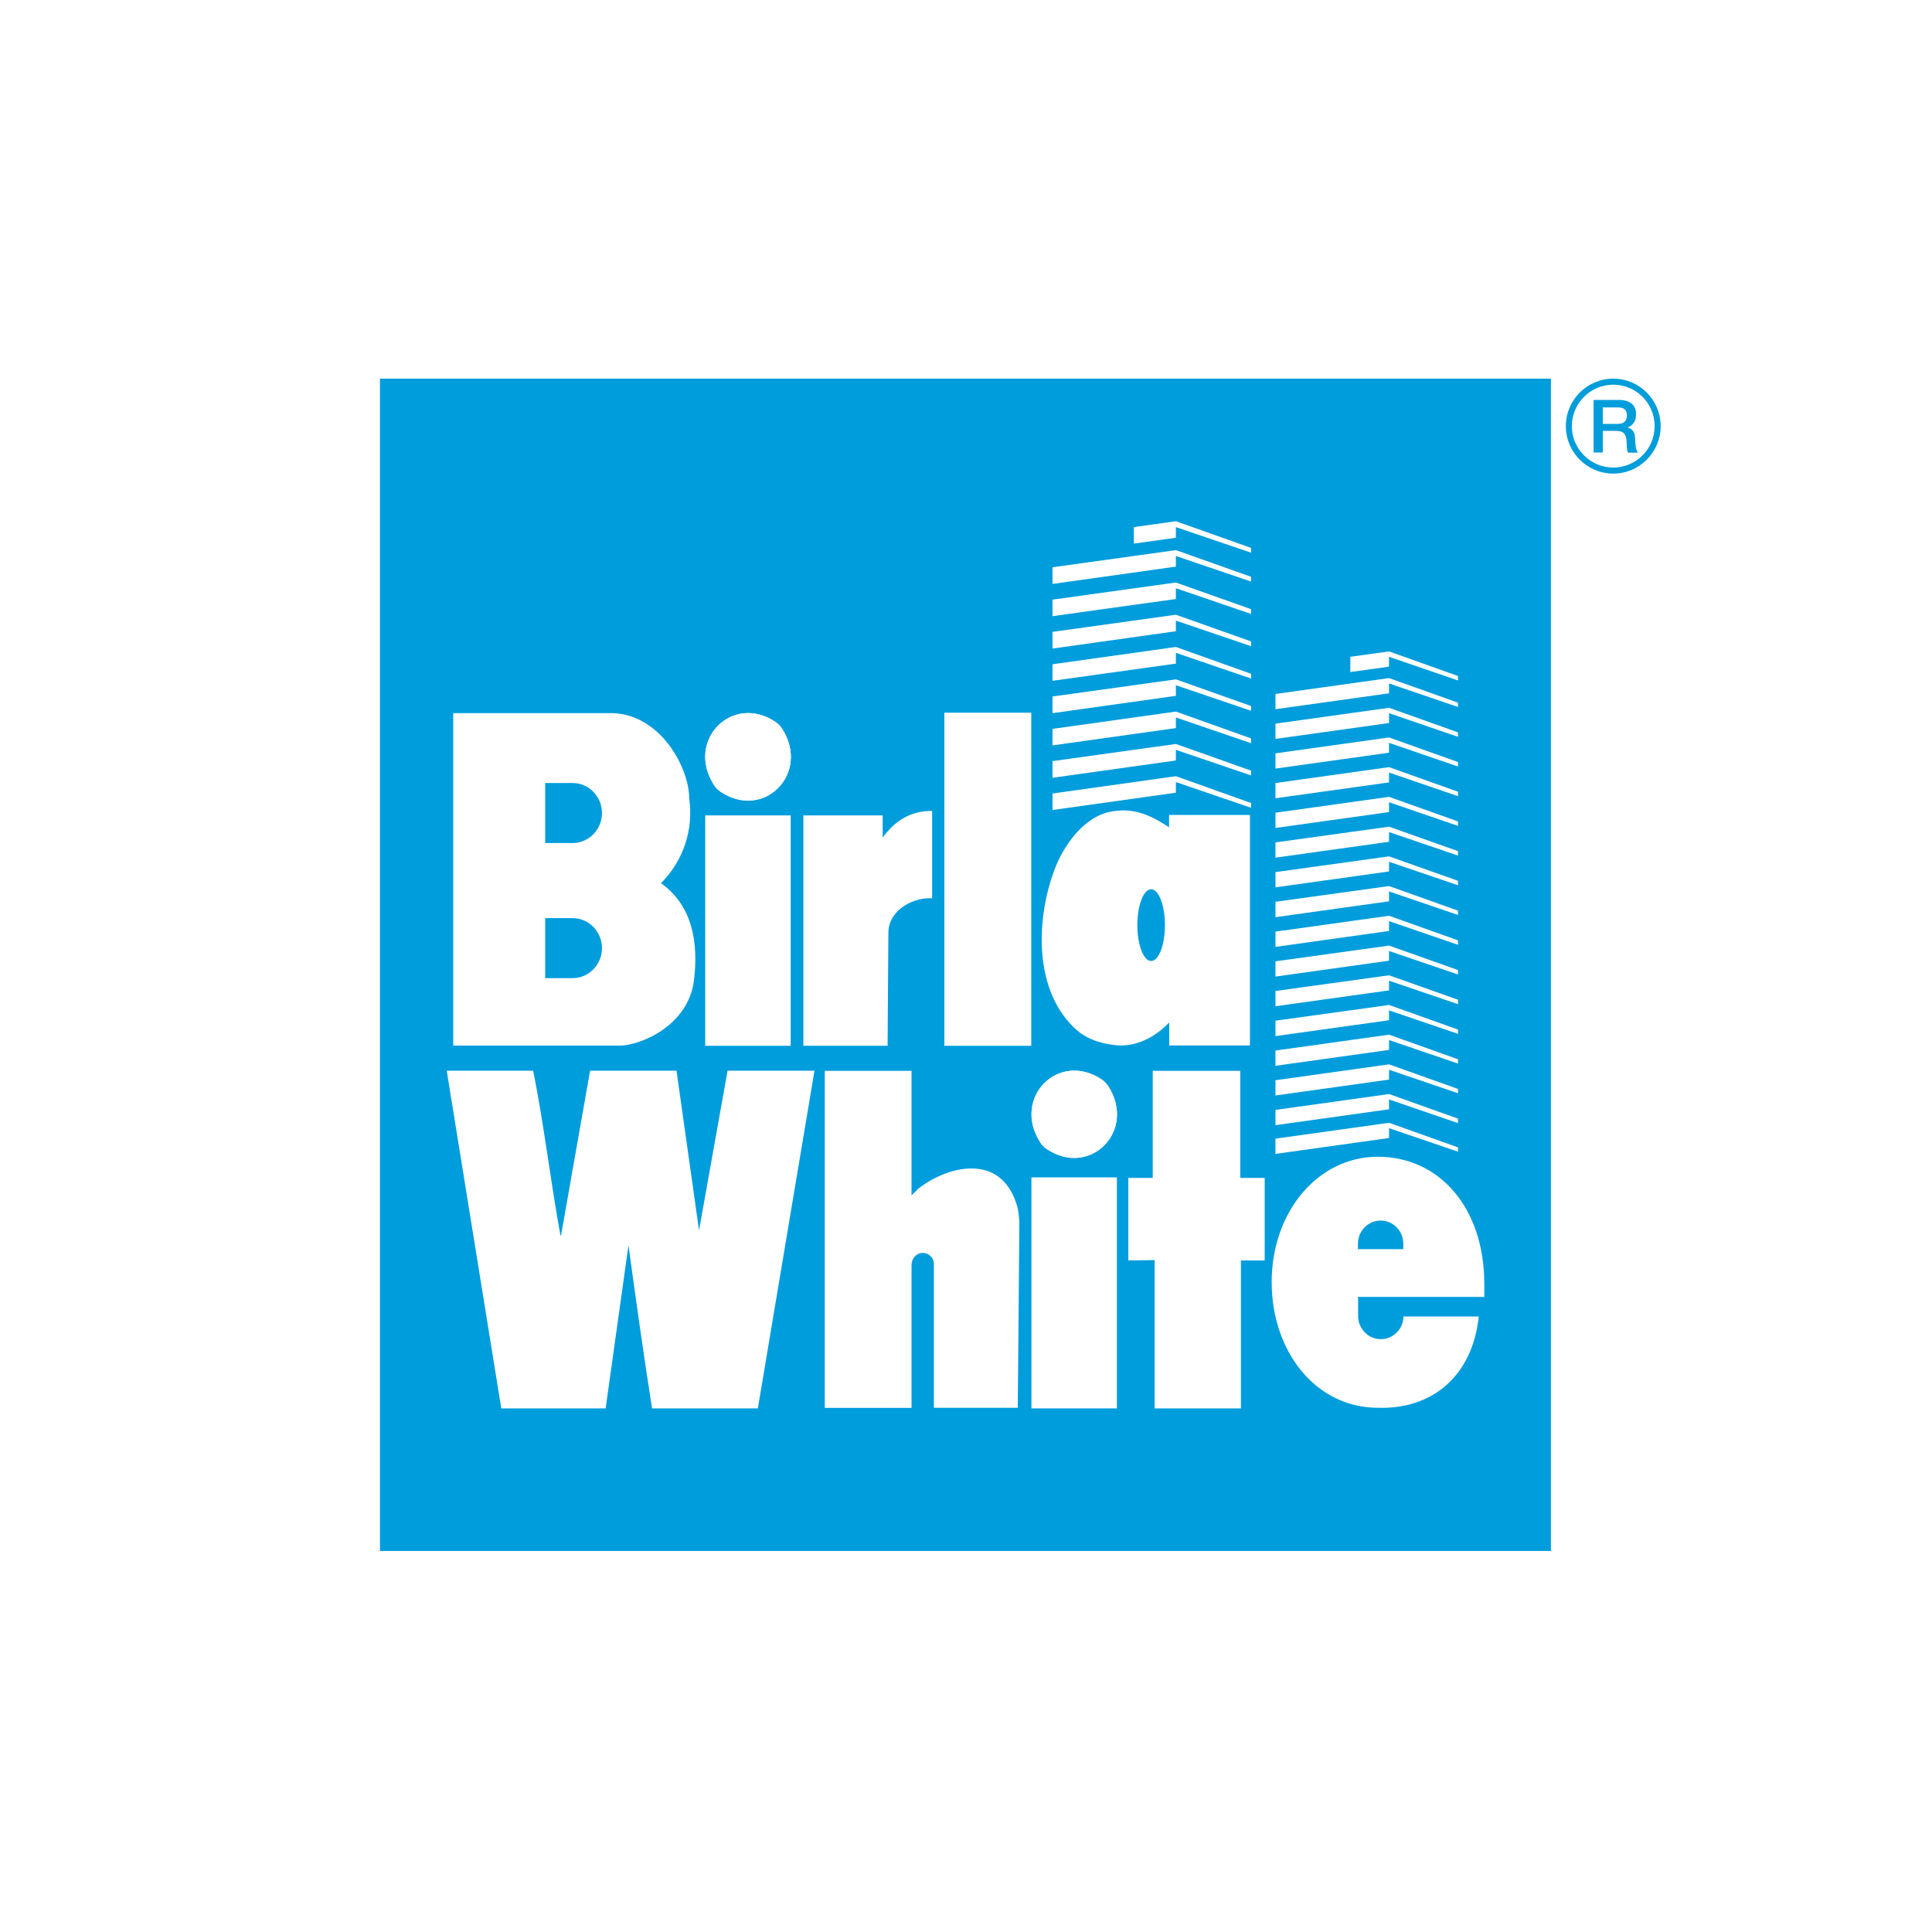
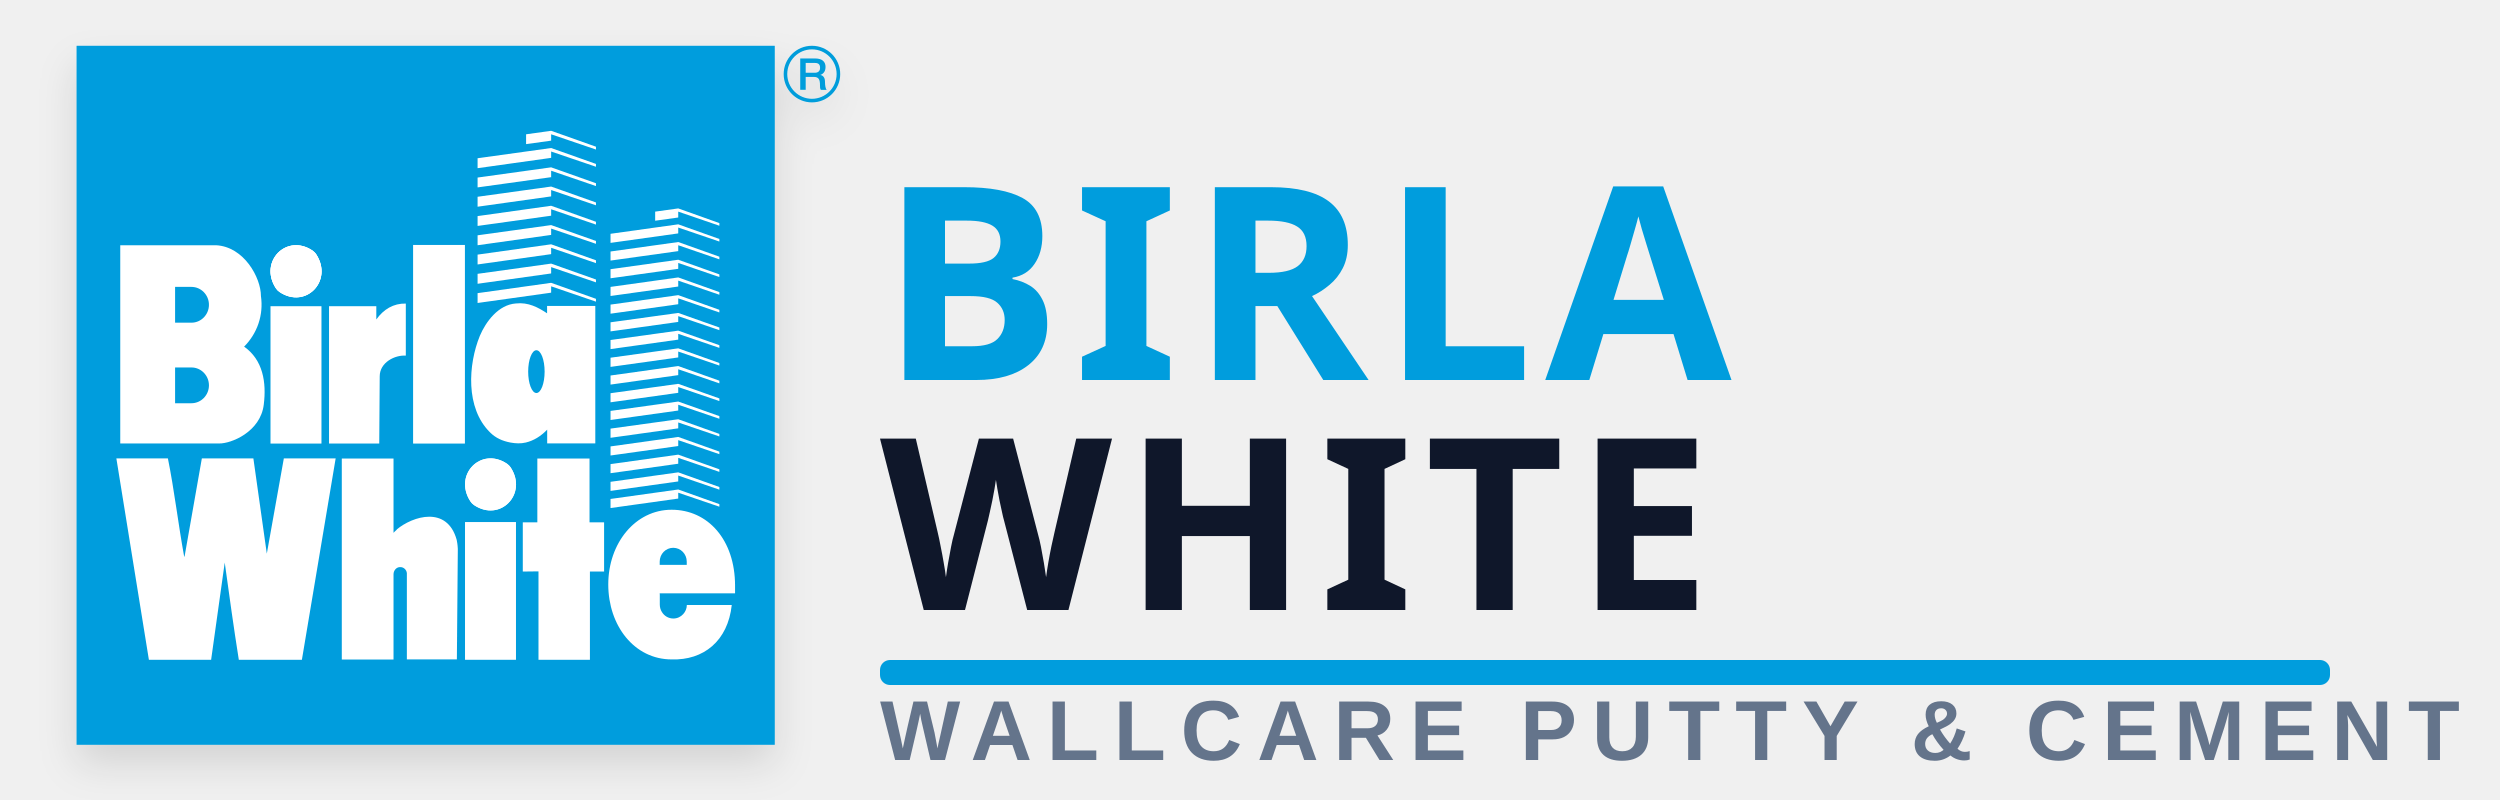
- <svg xmlns="http://www.w3.org/2000/svg" width="120" height="120" viewBox="0 0 120 120" fill="none">
-   <g clip-path="url(#clip0_89_1044)">
-     <path d="M120 0H0V120H120V0Z" fill="white" />
+ <svg xmlns="http://www.w3.org/2000/svg" viewBox="0 0 250 80" width="100%" height="100%">
+   <defs>
+     <filter id="bShadow" x="-5%" y="-5%" width="115%" height="120%">
+       <feDropShadow dx="0" dy="2" stdDeviation="2" flood-opacity="0.12" />
+     </filter>
+   </defs>
+   <g transform="translate(-15, -18) scale(0.96)" filter="url(#bShadow)">
    <path d="M96.331 23.519H23.6V96.333H96.331V23.519Z" fill="#009DDD" />
    <path d="M64.053 44.267H58.656V64.955H64.053V44.267Z" fill="white" />
    <path fill-rule="evenodd" clip-rule="evenodd" d="M54.815 52.037C55.583 50.962 56.617 50.341 57.897 50.371V55.794C56.794 55.715 55.179 56.475 55.179 57.954L55.13 64.955H49.899V50.647H54.824V52.037H54.815Z" fill="white" />
    <path fill-rule="evenodd" clip-rule="evenodd" d="M37.626 87.478H31.135L27.747 66.503H33.115C33.775 69.758 34.189 73.337 34.809 76.729H34.849L36.651 66.503H42.019L43.418 76.424L45.191 66.503H50.589L47.072 87.478H40.502C39.98 84.204 39.488 80.634 39.035 77.351L37.617 87.478H37.626Z" fill="white" />
    <path fill-rule="evenodd" clip-rule="evenodd" d="M77.035 66.513V73.16H78.552V78.287H77.075V87.478H71.717V78.268L70.082 78.287V73.16H71.598V66.513H77.035Z" fill="white" />
    <path d="M56.962 73.919C56.873 73.988 56.794 74.077 56.706 74.156L56.617 74.254V66.513H51.229V87.448H56.617V78.573C56.617 78.199 56.883 77.854 57.247 77.824C57.631 77.784 57.966 78.07 58.006 78.445C58.006 78.445 58.006 78.455 58.006 78.465V87.439H63.216L63.315 75.931C63.295 75.477 63.226 75.112 63.197 74.984C62.202 71.404 58.636 72.499 56.942 73.909L56.962 73.919Z" fill="white" />
    <path fill-rule="evenodd" clip-rule="evenodd" d="M65.373 49.286L73.036 48.211L77.705 49.878V50.173L73.036 48.576V49.237L65.373 50.311V49.286Z" fill="white" />
    <path fill-rule="evenodd" clip-rule="evenodd" d="M65.373 47.274L73.036 46.209L77.705 47.866V48.162L73.036 46.574V47.235L65.373 48.31V47.274Z" fill="white" />
    <path fill-rule="evenodd" clip-rule="evenodd" d="M65.373 45.272L73.036 44.197L77.705 45.864V46.16L73.036 44.562V45.223L65.373 46.298V45.272Z" fill="white" />
    <path fill-rule="evenodd" clip-rule="evenodd" d="M65.373 43.261L73.036 42.196L77.705 43.852V44.148L73.036 42.561V43.221L65.373 44.296V43.261Z" fill="white" />
    <path fill-rule="evenodd" clip-rule="evenodd" d="M65.373 41.259L73.036 40.184L77.705 41.851V42.146L73.036 40.549V41.219L65.373 42.285V41.259Z" fill="white" />
    <path fill-rule="evenodd" clip-rule="evenodd" d="M65.373 39.247L73.036 38.182L77.705 39.839V40.135L73.036 38.547V39.208L65.373 40.283V39.247Z" fill="white" />
    <path fill-rule="evenodd" clip-rule="evenodd" d="M65.373 37.245L73.036 36.181L77.705 37.837V38.133L73.036 36.535V37.206L65.373 38.271V37.245Z" fill="white" />
    <path fill-rule="evenodd" clip-rule="evenodd" d="M65.373 35.234L73.036 34.169L77.705 35.825V36.121L73.036 34.534V35.194L65.373 36.269V35.234Z" fill="white" />
    <path fill-rule="evenodd" clip-rule="evenodd" d="M73.036 32.374L70.426 32.739V33.764L73.036 33.4V32.739L77.705 34.327V34.031L73.036 32.374Z" fill="white" />
    <path fill-rule="evenodd" clip-rule="evenodd" d="M79.222 56.011L86.275 55.035L90.559 56.563V56.83L86.275 55.37V55.982L79.222 56.968V56.011Z" fill="white" />
    <path fill-rule="evenodd" clip-rule="evenodd" d="M79.222 54.167L86.275 53.191L90.559 54.709V54.986L86.275 53.526V54.128L79.222 55.114V54.167Z" fill="white" />
    <path fill-rule="evenodd" clip-rule="evenodd" d="M79.222 52.323L86.275 51.347L90.559 52.865V53.142L86.275 51.682V52.284L79.222 53.27V52.323Z" fill="white" />
    <path fill-rule="evenodd" clip-rule="evenodd" d="M79.222 50.479L86.275 49.493L90.559 51.022V51.298L86.275 49.828V50.44L79.222 51.426V50.479Z" fill="white" />
    <path fill-rule="evenodd" clip-rule="evenodd" d="M79.222 48.635L86.275 47.649L90.559 49.177V49.453L86.275 47.984V48.596L79.222 49.582V48.635Z" fill="white" />
    <path fill-rule="evenodd" clip-rule="evenodd" d="M79.222 46.791L86.275 45.805L90.559 47.333V47.609L86.275 46.14V46.752L79.222 47.738V46.791Z" fill="white" />
    <path fill-rule="evenodd" clip-rule="evenodd" d="M79.222 44.947L86.275 43.961L90.559 45.489V45.766L86.275 44.296V44.908L79.222 45.894V44.947Z" fill="white" />
    <path fill-rule="evenodd" clip-rule="evenodd" d="M79.222 43.103L86.275 42.117L90.559 43.645V43.912L86.275 42.452V43.063L79.222 44.05V43.103Z" fill="white" />
    <path fill-rule="evenodd" clip-rule="evenodd" d="M79.222 68.939L86.275 67.953L90.559 69.481V69.758L86.275 68.288V68.9L79.222 69.886V68.939Z" fill="white" />
    <path fill-rule="evenodd" clip-rule="evenodd" d="M79.222 70.724L86.275 69.738L90.559 71.266V71.533L86.275 70.073V70.684L79.222 71.671V70.724Z" fill="white" />
    <path fill-rule="evenodd" clip-rule="evenodd" d="M79.222 67.095L86.275 66.109L90.559 67.637V67.904L86.275 66.444V67.056L79.222 68.042V67.095Z" fill="white" />
    <path fill-rule="evenodd" clip-rule="evenodd" d="M79.222 65.251L86.275 64.265L90.559 65.793V66.06L86.275 64.6V65.212L79.222 66.198V65.251Z" fill="white" />
    <path fill-rule="evenodd" clip-rule="evenodd" d="M79.222 63.397L86.275 62.421L90.559 63.949V64.216L86.275 62.756V63.368L79.222 64.354V63.397Z" fill="white" />
    <path fill-rule="evenodd" clip-rule="evenodd" d="M79.222 61.553L86.275 60.577L90.559 62.096V62.372L86.275 60.912V61.514L79.222 62.5V61.553Z" fill="white" />
    <path fill-rule="evenodd" clip-rule="evenodd" d="M79.222 59.709L86.275 58.733L90.559 60.252V60.528L86.275 59.068V59.67L79.222 60.656V59.709Z" fill="white" />
    <path fill-rule="evenodd" clip-rule="evenodd" d="M79.222 57.865L86.275 56.879L90.559 58.407V58.684L86.275 57.214V57.826L79.222 58.812V57.865Z" fill="white" />
    <path fill-rule="evenodd" clip-rule="evenodd" d="M86.274 40.46L83.871 40.795V41.742L86.274 41.407V40.795L90.559 42.265V41.989L86.274 40.46Z" fill="white" />
    <path fill-rule="evenodd" clip-rule="evenodd" d="M48.57 45.272C50.353 48.033 47.447 50.992 44.748 49.177C44.59 49.069 44.453 48.931 44.354 48.773C42.571 46.012 45.477 43.054 48.176 44.868C48.333 44.977 48.471 45.115 48.57 45.272Z" fill="white" />
    <path d="M69.373 73.13H64.064V87.478H69.373V73.13Z" fill="white" />
    <path fill-rule="evenodd" clip-rule="evenodd" d="M68.831 67.46C70.614 70.221 67.708 73.179 65.009 71.365C64.852 71.257 64.714 71.118 64.615 70.961C62.833 68.2 65.738 65.241 68.437 67.056C68.595 67.164 68.723 67.302 68.831 67.46Z" fill="white" />
    <path fill-rule="evenodd" clip-rule="evenodd" d="M68.831 67.46C70.614 70.221 67.708 73.179 65.009 71.365C64.852 71.257 64.714 71.118 64.615 70.961C62.833 68.2 65.738 65.241 68.437 67.056C68.595 67.164 68.723 67.302 68.831 67.46Z" fill="white" />
    <path d="M49.111 50.647H43.802V64.955H49.111V50.647Z" fill="white" />
    <path fill-rule="evenodd" clip-rule="evenodd" d="M48.57 45.253C50.353 48.014 47.447 50.972 44.748 49.158C44.59 49.049 44.453 48.911 44.354 48.753C42.571 45.992 45.477 43.034 48.176 44.848C48.333 44.957 48.471 45.095 48.57 45.253Z" fill="white" />
    <path fill-rule="evenodd" clip-rule="evenodd" d="M48.57 45.253C50.353 48.014 47.447 50.972 44.748 49.158C44.59 49.049 44.453 48.911 44.354 48.753C42.571 45.992 45.477 43.034 48.176 44.848C48.333 44.957 48.471 45.095 48.57 45.253Z" fill="white" />
    <path fill-rule="evenodd" clip-rule="evenodd" d="M41.044 54.867C42.413 53.497 43.093 51.584 42.807 49.592C42.807 47.678 41.044 44.444 38.129 44.296H28.151V64.945C28.151 64.945 38.454 64.945 38.434 64.945C39.705 64.975 42.768 63.732 43.103 60.883C43.389 58.585 43.024 56.248 41.054 54.857L41.044 54.867ZM35.568 60.754H33.864V57.027H35.568C36.572 57.027 37.39 57.865 37.39 58.891C37.39 59.916 36.572 60.754 35.568 60.754ZM35.568 52.363H33.864V48.635H35.568C36.572 48.635 37.39 49.473 37.39 50.499C37.39 51.524 36.572 52.363 35.568 52.363Z" fill="white" />
    <path fill-rule="evenodd" clip-rule="evenodd" d="M72.613 50.627V51.386C71.677 50.765 70.643 50.213 69.362 50.361C67.54 50.489 66.23 52.264 65.609 53.733C64.388 56.721 64.102 61.257 66.663 63.782C67.245 64.373 67.963 64.689 68.791 64.847C69.323 64.945 69.865 64.975 70.396 64.847C71.224 64.65 71.972 64.186 72.623 63.506V64.936H77.636V50.617H72.623L72.613 50.627ZM71.5 59.689C71.027 59.689 70.643 58.693 70.643 57.461C70.643 56.228 71.027 55.232 71.5 55.232C71.972 55.232 72.356 56.228 72.356 57.461C72.356 58.693 71.972 59.689 71.5 59.689Z" fill="white" />
    <path fill-rule="evenodd" clip-rule="evenodd" d="M84.344 80.664V80.555H92.194V79.767C92.194 74.964 89.358 71.848 85.585 71.848C81.813 71.848 78.986 75.319 78.986 79.629C78.986 83.938 81.714 87.439 85.585 87.439C88.895 87.547 91.446 85.535 91.85 81.768H87.171C87.171 82.133 87.023 82.469 86.797 82.715C86.541 83.001 86.176 83.179 85.763 83.179C85.26 83.179 84.817 82.912 84.571 82.498C84.433 82.281 84.354 82.015 84.354 81.729V81.009V80.644L84.344 80.664ZM84.344 77.252C84.344 76.453 84.975 75.812 85.753 75.812C86.531 75.812 87.161 76.453 87.161 77.252V77.587H84.344V77.252Z" fill="white" />
    <path d="M100.202 29.416C98.577 29.416 97.257 28.094 97.257 26.467C97.257 24.84 98.577 23.519 100.202 23.519C101.827 23.519 103.147 24.84 103.147 26.467C103.147 28.094 101.827 29.416 100.202 29.416ZM100.202 23.893C98.784 23.893 97.631 25.047 97.631 26.467C97.631 27.887 98.784 29.041 100.202 29.041C101.62 29.041 102.773 27.887 102.773 26.467C102.773 25.047 101.62 23.893 100.202 23.893Z" fill="#009DDB" />
    <path d="M98.981 24.84H100.537C101.256 24.84 101.62 25.166 101.62 25.728C101.62 26.359 101.187 26.517 101.078 26.556C101.275 26.586 101.561 26.743 101.561 27.256C101.561 27.641 101.62 27.986 101.738 28.114H101.128C101.039 27.976 101.039 27.799 101.039 27.631C101.039 27.029 100.911 26.763 100.389 26.763H99.552V28.104H98.981V24.83V24.84ZM99.552 26.329H100.487C100.852 26.329 101.049 26.152 101.049 25.807C101.049 25.383 100.783 25.304 100.478 25.304H99.552V26.329Z" fill="#009DDB" />
  </g>
-   <defs>
-     <clipPath id="clip0_89_1044">
-       <rect width="120" height="120" fill="white" />
-     </clipPath>
-   </defs>
+   <g transform="translate(88, 12)">
+     <text x="0" y="26" font-family="'Montserrat', 'Arial Black', sans-serif" font-size="27" font-weight="900" fill="#009DDD" letter-spacing="1.2">BIRLA</text>
+     <text x="0" y="49" font-family="'Montserrat', 'Arial Black', sans-serif" font-size="24" font-weight="900" fill="#0F172A" letter-spacing="1.2">WHITE</text>
+     <rect x="0" y="54" width="145" height="2.5" rx="1" fill="#009DDD" />
+     <text x="0" y="64" font-family="'Arial', sans-serif" font-size="8.5" font-weight="800" fill="#64748B" letter-spacing="1.5">WALLCARE PUTTY &amp; CEMENT</text>
+   </g>
</svg>
